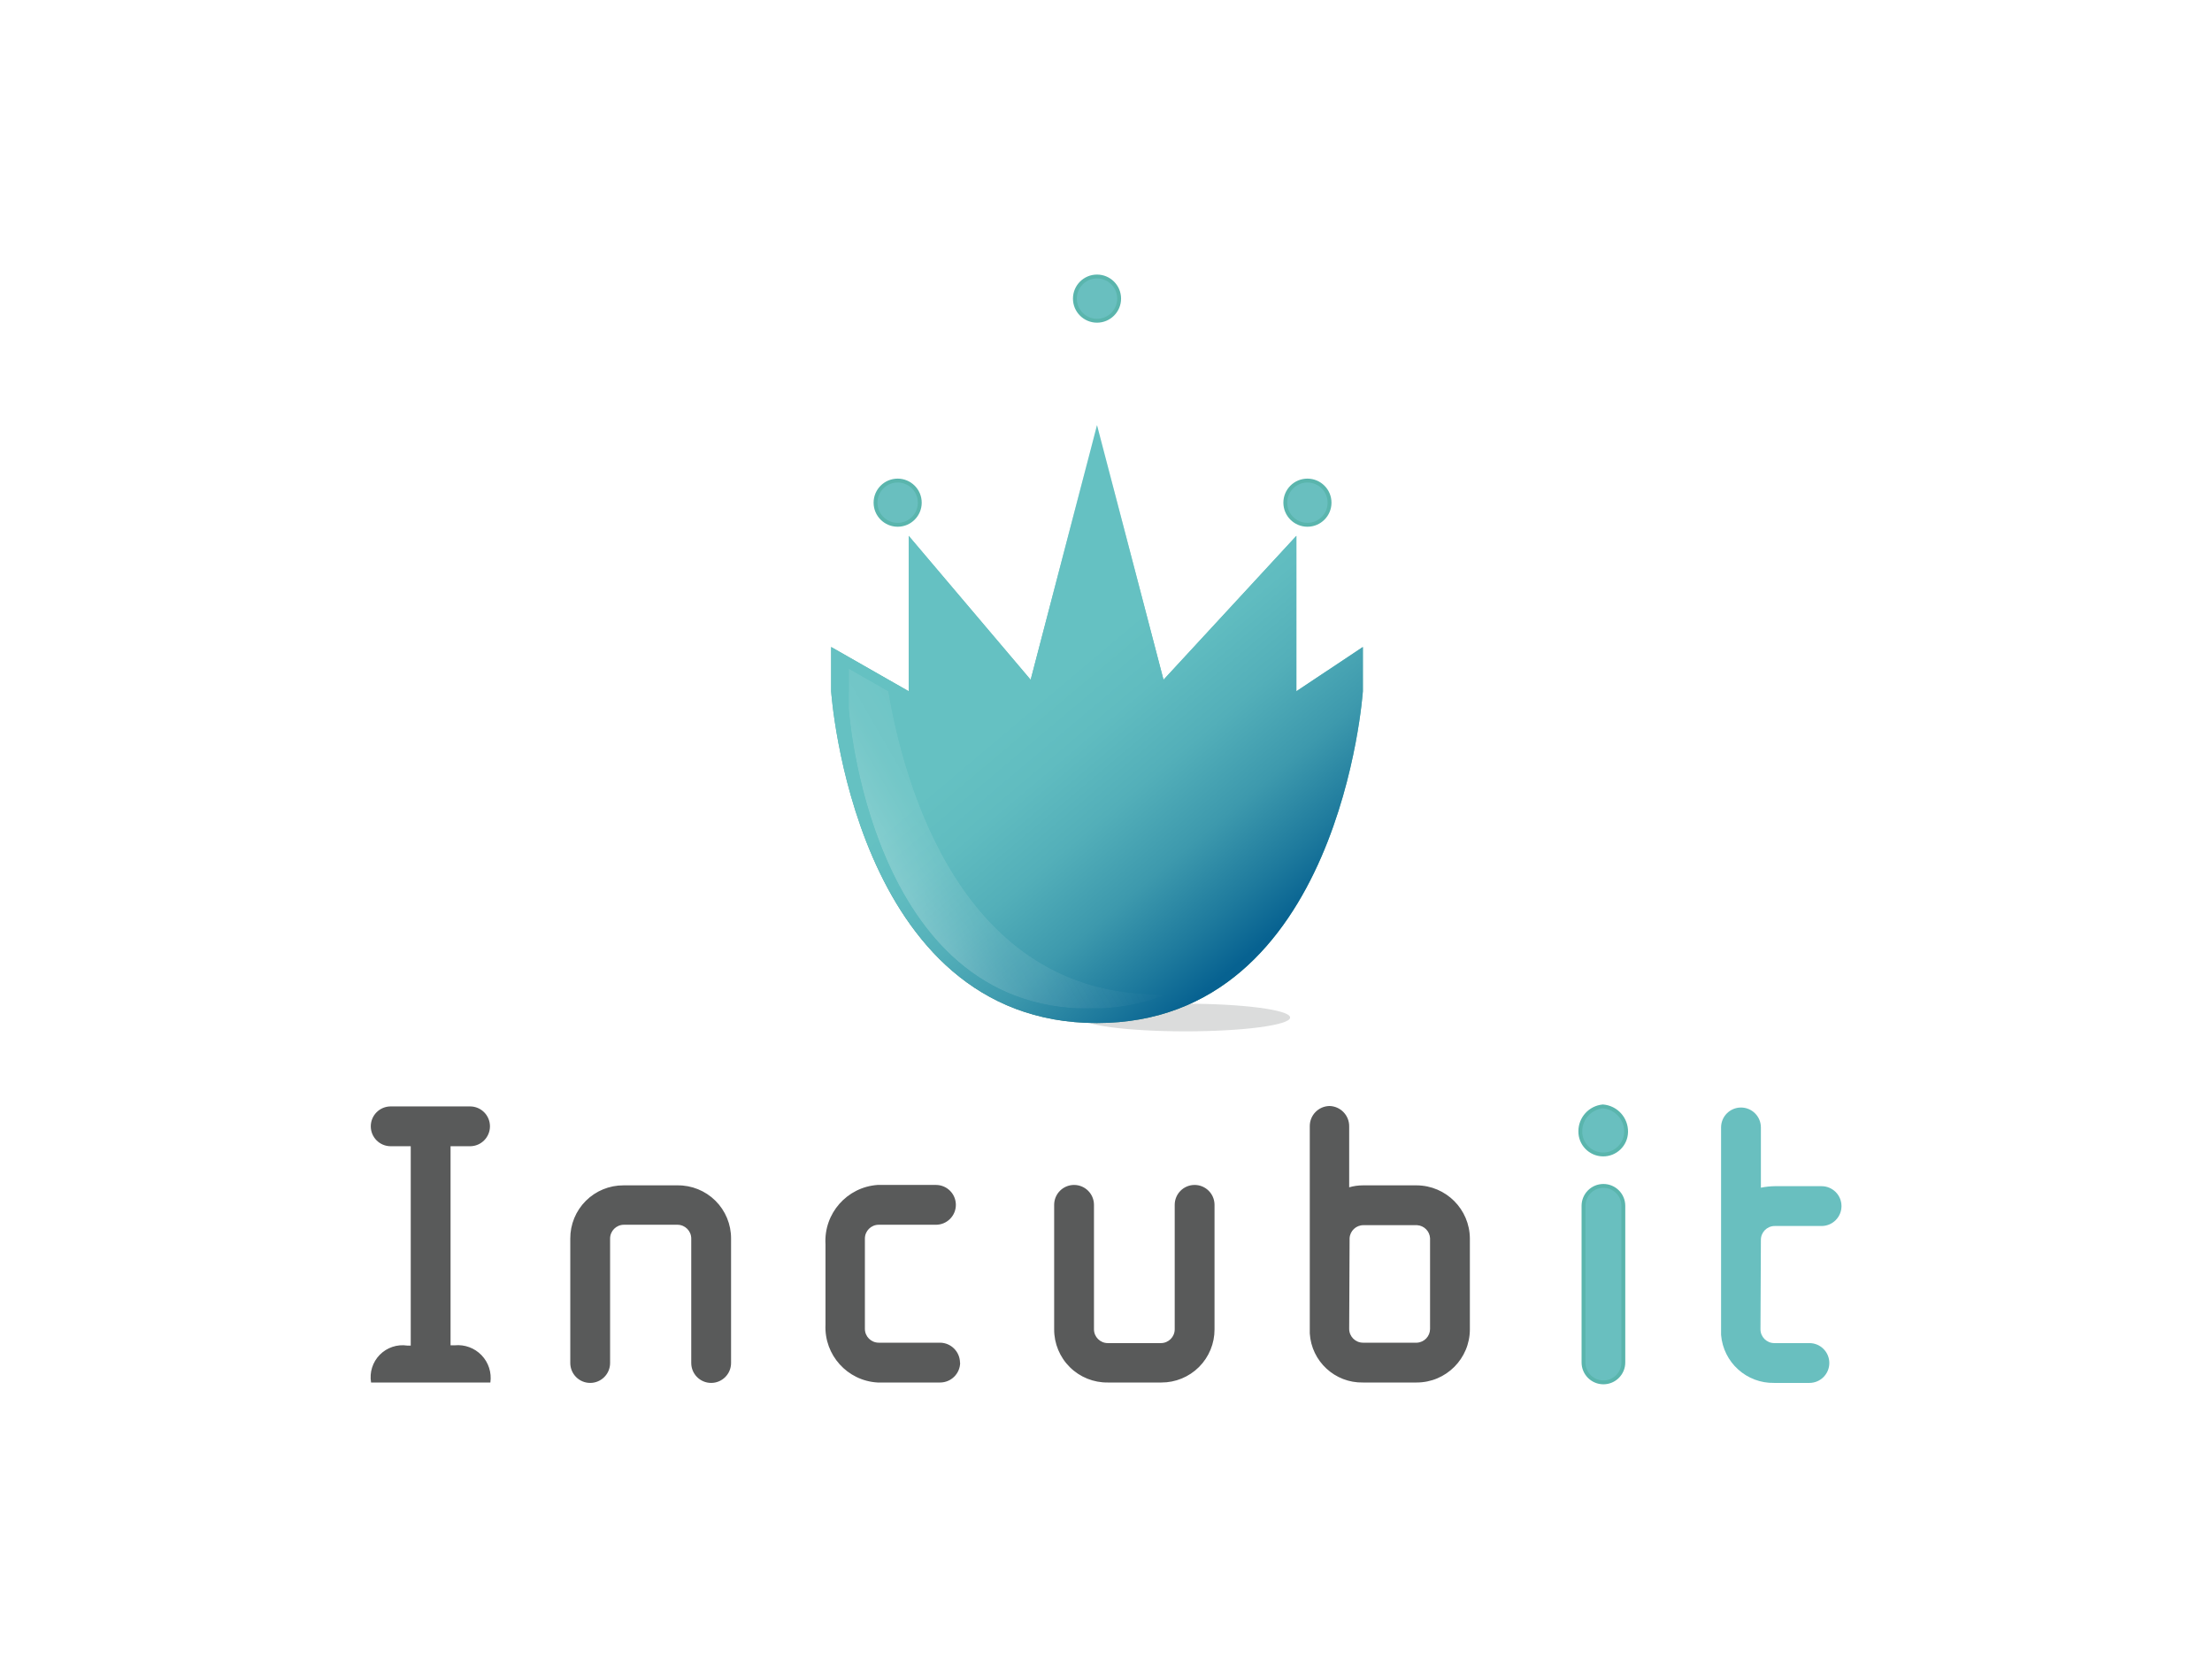
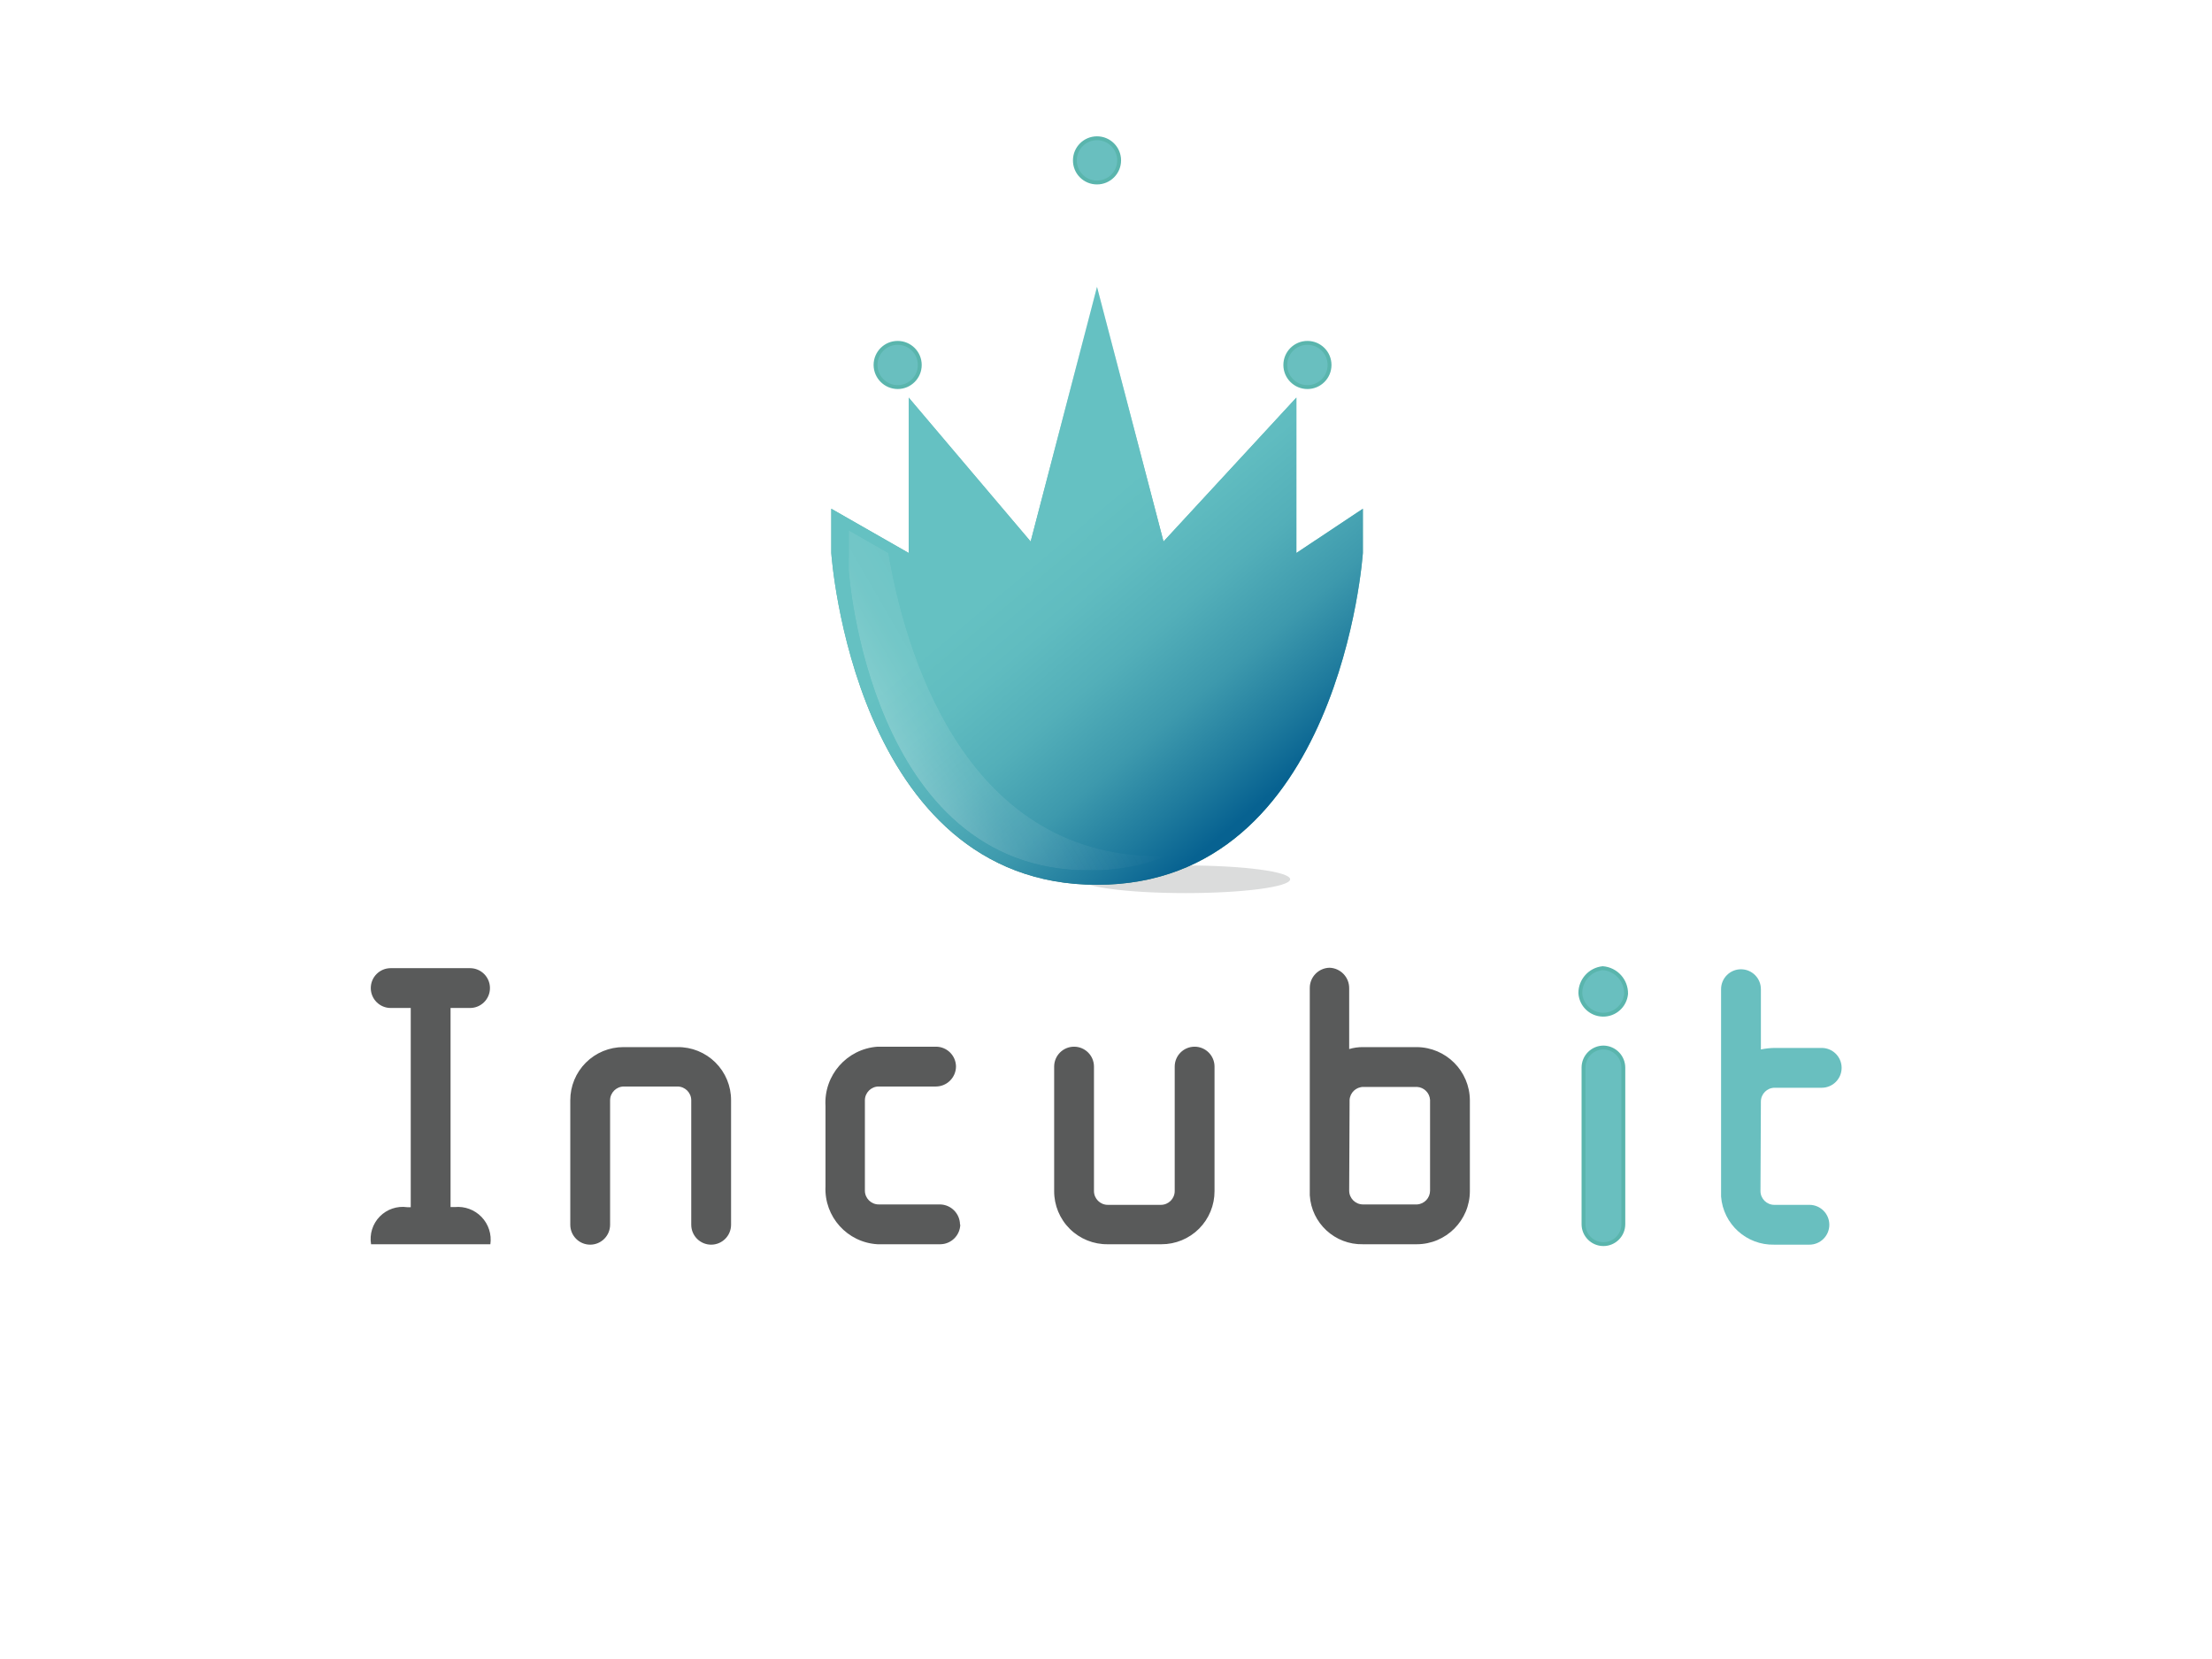
<svg xmlns="http://www.w3.org/2000/svg" viewBox="0 0 160 120">
  <defs>
    <style>.cls-1{fill:url(#linear-gradient);}.cls-13,.cls-2{fill:none;}.cls-3{fill:#dbdcdc;}.cls-4{clip-path:url(#clip-path);}.cls-5{fill:url(#radial-gradient);}.cls-6{fill:url(#linear-gradient-2);}.cls-7{opacity:0.2;}.cls-8{clip-path:url(#clip-path-2);}.cls-9{clip-path:url(#clip-path-3);}.cls-10{mask:url(#mask);}.cls-11{fill:url(#linear-gradient-3);}.cls-12{fill:#69bfbf;}.cls-13{stroke:#5ab5ad;stroke-miterlimit:10;stroke-width:0.28px;}.cls-14{fill:#595a5a;}</style>
-     <linearGradient id="linear-gradient" x1="-170.07" y1="202.37" x2="-169.67" y2="202.37" gradientTransform="matrix(31.92, 0, 0, -31.92, 5493.32, 6520.88)" gradientUnits="userSpaceOnUse">
+     <linearGradient id="linear-gradient" x1="-81.81" y1="494.67" x2="-81.41" y2="494.67" gradientTransform="matrix(31.92, 0, 0, -31.92, 2675.95, 15841.72)" gradientUnits="userSpaceOnUse">
      <stop offset="0" stop-color="#fff" />
      <stop offset="0.02" stop-color="#f1f1f1" />
      <stop offset="0.11" stop-color="silver" />
      <stop offset="0.19" stop-color="#999" />
      <stop offset="0.26" stop-color="#7d7d7d" />
      <stop offset="0.33" stop-color="#6c6c6c" />
      <stop offset="0.38" stop-color="#666" />
      <stop offset="1" />
    </linearGradient>
    <clipPath id="clip-path">
-       <path class="cls-2" d="M74.55,49.17,65.73,38.76V50l-5.61-3.2V50s1.6,24,19.22,24S98.58,50,98.58,50v-3.2L93.77,50V38.76L84.16,49.17,79.35,30.75Z" />
+       <path class="cls-2" d="M74.55,39.17,65.73,28.76V40l-5.6-3.2V40s1.6,24,19.22,24S98.58,40,98.58,40v-3.2L93.77,40V28.76L84.16,39.17,79.35,20.75Z" />
    </clipPath>
-     <radialGradient id="radial-gradient" cx="-166.34" cy="205.83" r="0.4" gradientTransform="matrix(-109.26, 0, 0, 109.26, -18074.93, -22437.48)" gradientUnits="userSpaceOnUse">
+     <radialGradient id="radial-gradient" cx="-83.01" cy="488.01" r="0.4" gradientTransform="matrix(-109.26, 0, 0, 109.26, -8970.24, -53279.61)" gradientUnits="userSpaceOnUse">
      <stop offset="0" stop-color="#fff" />
      <stop offset="0.01" stop-color="#f8fcfc" />
      <stop offset="0.08" stop-color="#cee9e7" />
      <stop offset="0.16" stop-color="#aad9d5" />
      <stop offset="0.24" stop-color="#8dcbc6" />
      <stop offset="0.33" stop-color="#76c1bb" />
      <stop offset="0.42" stop-color="#66bab3" />
      <stop offset="0.52" stop-color="#5db5ae" />
      <stop offset="0.66" stop-color="#5ab4ad" />
      <stop offset="0.86" stop-color="#44918b" />
      <stop offset="1" stop-color="#347772" />
      <stop offset="1" stop-color="#347772" />
    </radialGradient>
-     <linearGradient id="linear-gradient-2" x1="-166.67" y1="204.86" x2="-166.27" y2="204.86" gradientTransform="matrix(0, 98.96, 98.96, 0, -20192.8, 16526.12)" gradientUnits="userSpaceOnUse">
+     <linearGradient id="linear-gradient-2" x1="-83.5" y1="489.1" x2="-83.1" y2="489.1" gradientTransform="matrix(0, 98.96, 98.96, 0, -48319.76, 8285.63)" gradientUnits="userSpaceOnUse">
      <stop offset="0" stop-color="#65c1c2" />
      <stop offset="0.4" stop-color="#65c1c2" />
      <stop offset="0.51" stop-color="#60bcc0" />
      <stop offset="0.64" stop-color="#53afb9" />
      <stop offset="0.78" stop-color="#3d99ad" />
      <stop offset="0.91" stop-color="#1e7a9d" />
      <stop offset="1" stop-color="#076291" />
    </linearGradient>
    <clipPath id="clip-path-2">
-       <rect class="cls-2" x="61.39" y="48.34" width="22.93" height="24.6" />
+       <rect class="cls-2" x="61.39" y="38.34" width="22.93" height="24.6" />
    </clipPath>
    <clipPath id="clip-path-3">
-       <path class="cls-2" d="M83.82,71.92C69.48,71.92,65.37,56.59,64.26,50l-2.87-1.64v2.89s1.45,21.71,17.37,21.71a14.74,14.74,0,0,0,5.56-1h-.5" />
+       <path class="cls-2" d="M83.82,61.92C69.48,61.92,65.37,46.59,64.26,40l-2.87-1.64v2.89s1.45,21.71,17.37,21.71a14.81,14.81,0,0,0,5.56-1h-.5" />
    </clipPath>
-     <mask id="mask" x="50.74" y="38.41" width="44.23" height="44.46" maskUnits="userSpaceOnUse">
-       <rect class="cls-1" x="56.78" y="44.26" width="32.16" height="32.77" transform="translate(-20.56 44.55) rotate(-30)" />
+     <mask id="mask" x="50.74" y="28.41" width="44.23" height="44.46" maskUnits="userSpaceOnUse">
+       <rect class="cls-1" x="56.78" y="34.26" width="32.16" height="32.77" transform="translate(-15.56 43.21) rotate(-30)" />
    </mask>
-     <linearGradient id="linear-gradient-3" x1="-170.07" y1="202.37" x2="-169.67" y2="202.37" gradientTransform="matrix(31.92, 0, 0, -31.92, 5493.32, 6520.84)" gradientUnits="userSpaceOnUse">
+     <linearGradient id="linear-gradient-3" x1="-81.81" y1="494.67" x2="-81.41" y2="494.67" gradientTransform="matrix(31.92, 0, 0, -31.92, 2675.95, 15841.69)" gradientUnits="userSpaceOnUse">
      <stop offset="0" stop-color="#fff" />
      <stop offset="0.38" stop-color="#fff" />
      <stop offset="1" stop-color="#f7f7f7" />
    </linearGradient>
  </defs>
  <g id="Gold">
    <g id="Incubit">
      <g id="logo">
-         <path class="cls-3" d="M93.32,73.6c0,.55-3.39,1-7.58,1s-7.58-.45-7.58-1,3.39-1,7.58-1,7.58.45,7.58,1" />
+         <path class="cls-3" d="M93.32,63.6c0,.55-3.39,1-7.57,1s-7.58-.45-7.58-1,3.39-1,7.58-1,7.57.45,7.57,1" />
        <g class="cls-4">
-           <rect class="cls-5" x="57.5" y="32.9" width="43.71" height="38.96" transform="translate(26.04 131.1) rotate(-89.32)" />
-           <rect class="cls-6" x="50.72" y="23.45" width="57.26" height="57.85" transform="translate(-15.1 63.26) rotate(-40)" />
+           <rect class="cls-5" x="57.5" y="22.9" width="43.71" height="38.96" transform="translate(36.04 121.22) rotate(-89.32)" />
+           <rect class="cls-6" x="50.72" y="13.45" width="57.26" height="57.85" transform="translate(-8.68 60.92) rotate(-40)" />
          <g class="cls-7">
            <g class="cls-8">
              <g class="cls-9">
                <g class="cls-10">
-                   <rect class="cls-11" x="56.78" y="44.26" width="32.16" height="32.77" transform="translate(-20.56 44.55) rotate(-30)" />
+                   <rect class="cls-11" x="56.78" y="34.26" width="32.16" height="32.77" transform="translate(-15.56 43.21) rotate(-30)" />
                </g>
              </g>
            </g>
          </g>
        </g>
-         <path class="cls-12" d="M79.35,23.2a1.6,1.6,0,1,0-1.6-1.6,1.6,1.6,0,0,0,1.6,1.6" />
-         <circle class="cls-13" cx="79.35" cy="21.6" r="1.6" />
-         <path class="cls-12" d="M64.93,38a1.6,1.6,0,1,0-1.6-1.6,1.6,1.6,0,0,0,1.6,1.6" />
-         <circle class="cls-13" cx="64.93" cy="36.36" r="1.6" />
-         <path class="cls-12" d="M94.57,38a1.6,1.6,0,1,0-1.6-1.6,1.6,1.6,0,0,0,1.6,1.6" />
-         <circle class="cls-13" cx="94.57" cy="36.36" r="1.6" />
+         <path class="cls-12" d="M79.35,13.2a1.6,1.6,0,1,0-1.6-1.6,1.59,1.59,0,0,0,1.6,1.6" />
+         <path class="cls-13" d="M79.35,13.2a1.6,1.6,0,1,0-1.6-1.6A1.59,1.59,0,0,0,79.35,13.2Z" />
+         <path class="cls-12" d="M64.93,28a1.6,1.6,0,1,0-1.6-1.6,1.61,1.61,0,0,0,1.6,1.6" />
+         <path class="cls-13" d="M64.93,28a1.6,1.6,0,1,0-1.6-1.6A1.61,1.61,0,0,0,64.93,28Z" />
+         <path class="cls-12" d="M94.57,28a1.6,1.6,0,1,0-1.6-1.6,1.6,1.6,0,0,0,1.6,1.6" />
+         <path class="cls-13" d="M94.57,28a1.6,1.6,0,1,0-1.6-1.6A1.6,1.6,0,0,0,94.57,28Z" />
      </g>
      <g id="logotype">
        <g id="it">
-           <path class="cls-12" d="M114.31,81.83a1.8,1.8,0,0,1,1.63-1.8,1.82,1.82,0,0,1,1.68,1.85,1.65,1.65,0,0,1-3.31-.06m3.11,5.39V98.55a1.44,1.44,0,1,1-2.88,0V87.22a1.44,1.44,0,1,1,2.88,0" />
-           <path class="cls-13" d="M114.31,81.83a1.8,1.8,0,0,1,1.63-1.8,1.82,1.82,0,0,1,1.68,1.85,1.65,1.65,0,0,1-3.31-.06Zm3.11,5.39V98.55a1.44,1.44,0,1,1-2.88,0V87.22a1.44,1.44,0,1,1,2.88,0Z" />
-           <path class="cls-12" d="M127.34,96.15a1,1,0,0,0,1,1h2.54a1.44,1.44,0,1,1,0,2.88h-2.54a3.78,3.78,0,0,1-3.85-3.48v-15a1.44,1.44,0,1,1,2.88,0v4.36a5.31,5.31,0,0,1,1-.11h3.39a1.44,1.44,0,1,1,0,2.88h-3.39a1,1,0,0,0-1,1Z" />
+           <path class="cls-12" d="M114.31,71.83a1.81,1.81,0,0,1,1.62-1.8,1.83,1.83,0,0,1,1.69,1.86,1.66,1.66,0,0,1-3.31-.06m3.11,5.39V88.55a1.44,1.44,0,1,1-2.88,0V77.22A1.45,1.45,0,0,1,116,75.77a1.46,1.46,0,0,1,1.46,1.45" />
+           <path class="cls-13" d="M114.31,71.83a1.81,1.81,0,0,1,1.62-1.8,1.83,1.83,0,0,1,1.69,1.86,1.66,1.66,0,0,1-3.31-.06Zm3.11,5.39V88.55a1.44,1.44,0,1,1-2.88,0V77.22A1.45,1.45,0,0,1,116,75.77,1.46,1.46,0,0,1,117.42,77.22Z" />
+           <path class="cls-12" d="M127.34,86.15a1,1,0,0,0,1,1h2.54a1.44,1.44,0,1,1,0,2.88h-2.54a3.77,3.77,0,0,1-3.85-3.48v-15a1.44,1.44,0,1,1,2.88,0v4.36a5.15,5.15,0,0,1,1-.11h3.4a1.44,1.44,0,1,1,0,2.88h-3.4a1,1,0,0,0-1,1Z" />
        </g>
-         <path id="incub" class="cls-14" d="M32.89,97.31A2.37,2.37,0,0,1,35.47,100H26.84a2.31,2.31,0,0,1,2.62-2.67h.25V82.91H28.26a1.44,1.44,0,0,1,0-2.88H34a1.44,1.44,0,1,1,0,2.88H32.59v14.4h.3M45.1,85.74a3.83,3.83,0,0,0-3.85,3.85v9a1.44,1.44,0,1,0,2.88,0v-9a1,1,0,0,1,1-1H49a1,1,0,0,1,1,1v9a1.44,1.44,0,1,0,2.88,0v-9A3.83,3.83,0,0,0,49,85.74ZM69.44,98.57A1.46,1.46,0,0,0,68,97.12H63.56a1,1,0,0,1-1-1V89.59a1,1,0,0,1,1-1H67.7a1.44,1.44,0,1,0,0-2.88H63.48A4.06,4.06,0,0,0,59.71,90v5.82A4,4,0,0,0,63.48,100H68a1.45,1.45,0,0,0,1.45-1.43M84,100a3.83,3.83,0,0,0,3.85-3.85v-9a1.44,1.44,0,1,0-2.88,0v9a1,1,0,0,1-1,1H80.13a1,1,0,0,1-1-1v-9a1.44,1.44,0,1,0-2.88,0v9A3.83,3.83,0,0,0,80.13,100ZM96.17,80a1.45,1.45,0,0,0-1.43,1.45v15A3.78,3.78,0,0,0,98.59,100h3.88a3.85,3.85,0,0,0,3.85-3.85V89.59a3.87,3.87,0,0,0-3.85-3.85H98.59a3.61,3.61,0,0,0-1,.14V81.49A1.46,1.46,0,0,0,96.17,80m1.45,9.56a1,1,0,0,1,1-.94h3.88a1,1,0,0,1,.94.94v6.56a1,1,0,0,1-.94,1H98.59a1,1,0,0,1-1-1Z" />
+         <path id="incub" class="cls-14" d="M32.89,87.31A2.37,2.37,0,0,1,35.47,90H26.84a2.32,2.32,0,0,1,2.62-2.68h.25V72.91H28.26a1.44,1.44,0,0,1,0-2.88H34a1.44,1.44,0,1,1,0,2.88H32.59v14.4h.3M45.1,75.74a3.84,3.84,0,0,0-3.85,3.85v9a1.44,1.44,0,1,0,2.88,0v-9a1,1,0,0,1,1-1H49a1,1,0,0,1,1,1v9a1.44,1.44,0,1,0,2.88,0v-9A3.83,3.83,0,0,0,49,75.74ZM69.44,88.57A1.47,1.47,0,0,0,68,87.12H63.56a1,1,0,0,1-1-1V79.59a1,1,0,0,1,1-1H67.7a1.46,1.46,0,0,0,1.45-1.46,1.45,1.45,0,0,0-1.45-1.42H63.48A4.06,4.06,0,0,0,59.71,80v5.82A4,4,0,0,0,63.48,90H68a1.46,1.46,0,0,0,1.46-1.43M84,90a3.83,3.83,0,0,0,3.85-3.85v-9a1.44,1.44,0,1,0-2.88,0v9a1,1,0,0,1-1,1H80.13a1,1,0,0,1-1-1v-9a1.44,1.44,0,1,0-2.88,0v9A3.83,3.83,0,0,0,80.13,90ZM96.17,70a1.46,1.46,0,0,0-1.43,1.46v15A3.77,3.77,0,0,0,98.59,90h3.88a3.85,3.85,0,0,0,3.85-3.85V79.59a3.87,3.87,0,0,0-3.85-3.85H98.59a3.45,3.45,0,0,0-1,.14V71.49A1.47,1.47,0,0,0,96.17,70m1.45,9.56a1,1,0,0,1,1-.94h3.88a1,1,0,0,1,.94.94v6.56a1,1,0,0,1-.94,1H98.59a1,1,0,0,1-1-1Z" />
      </g>
    </g>
  </g>
</svg>
